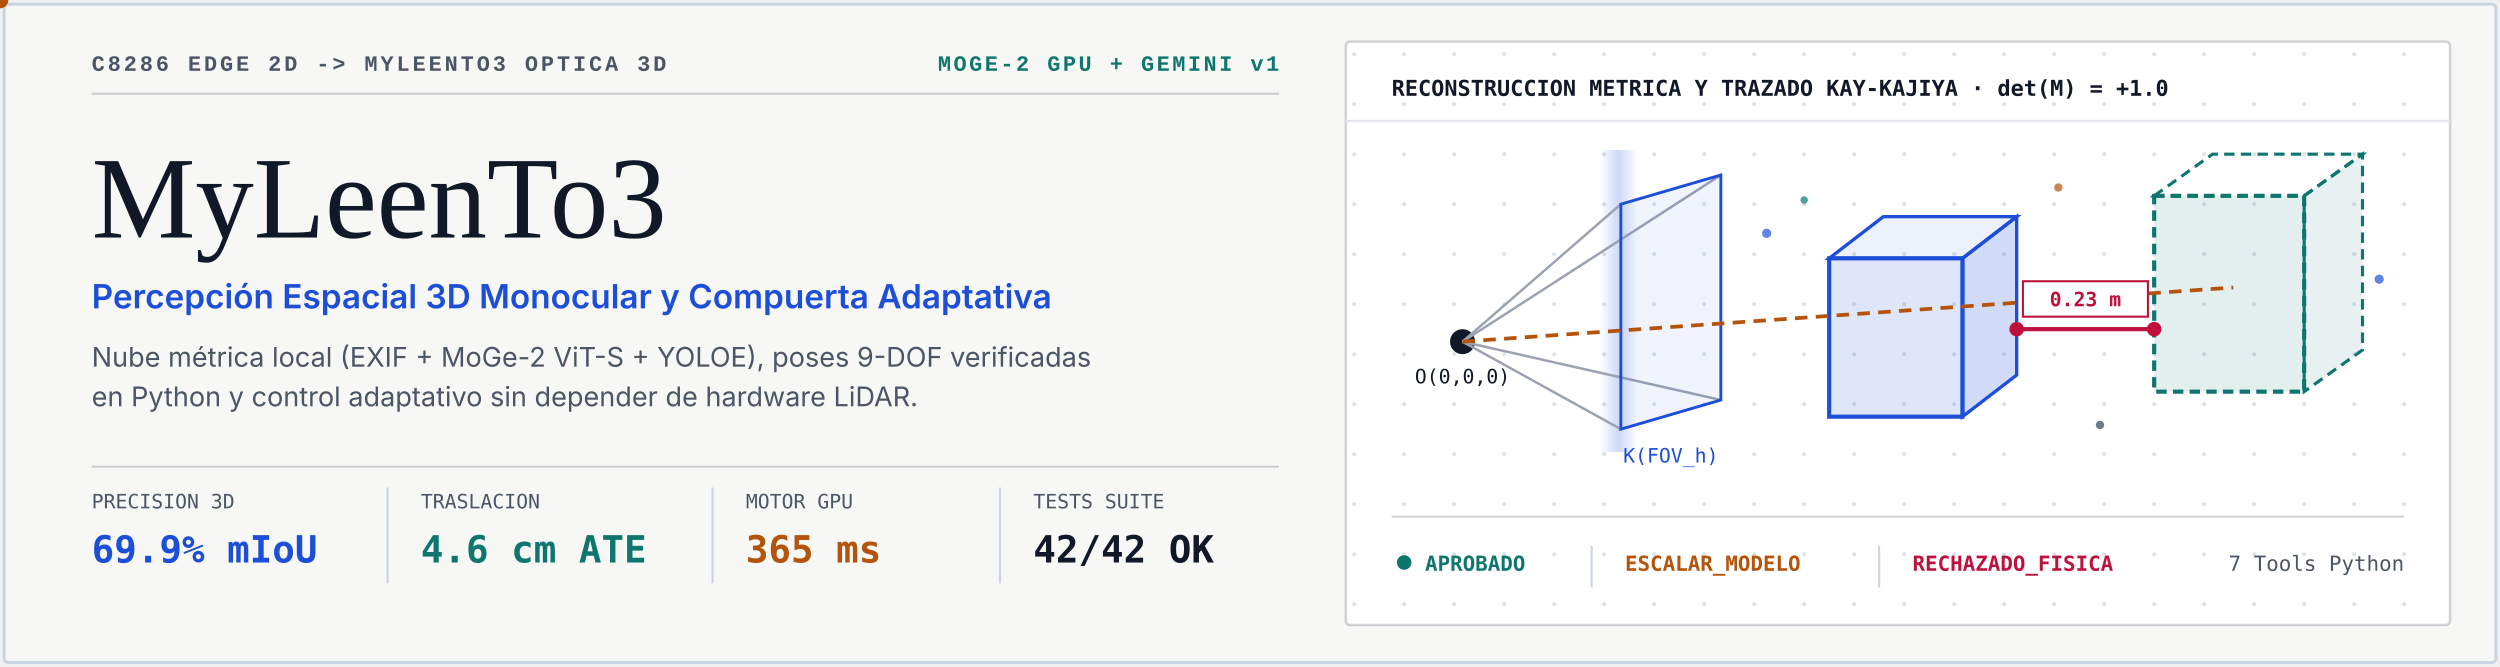
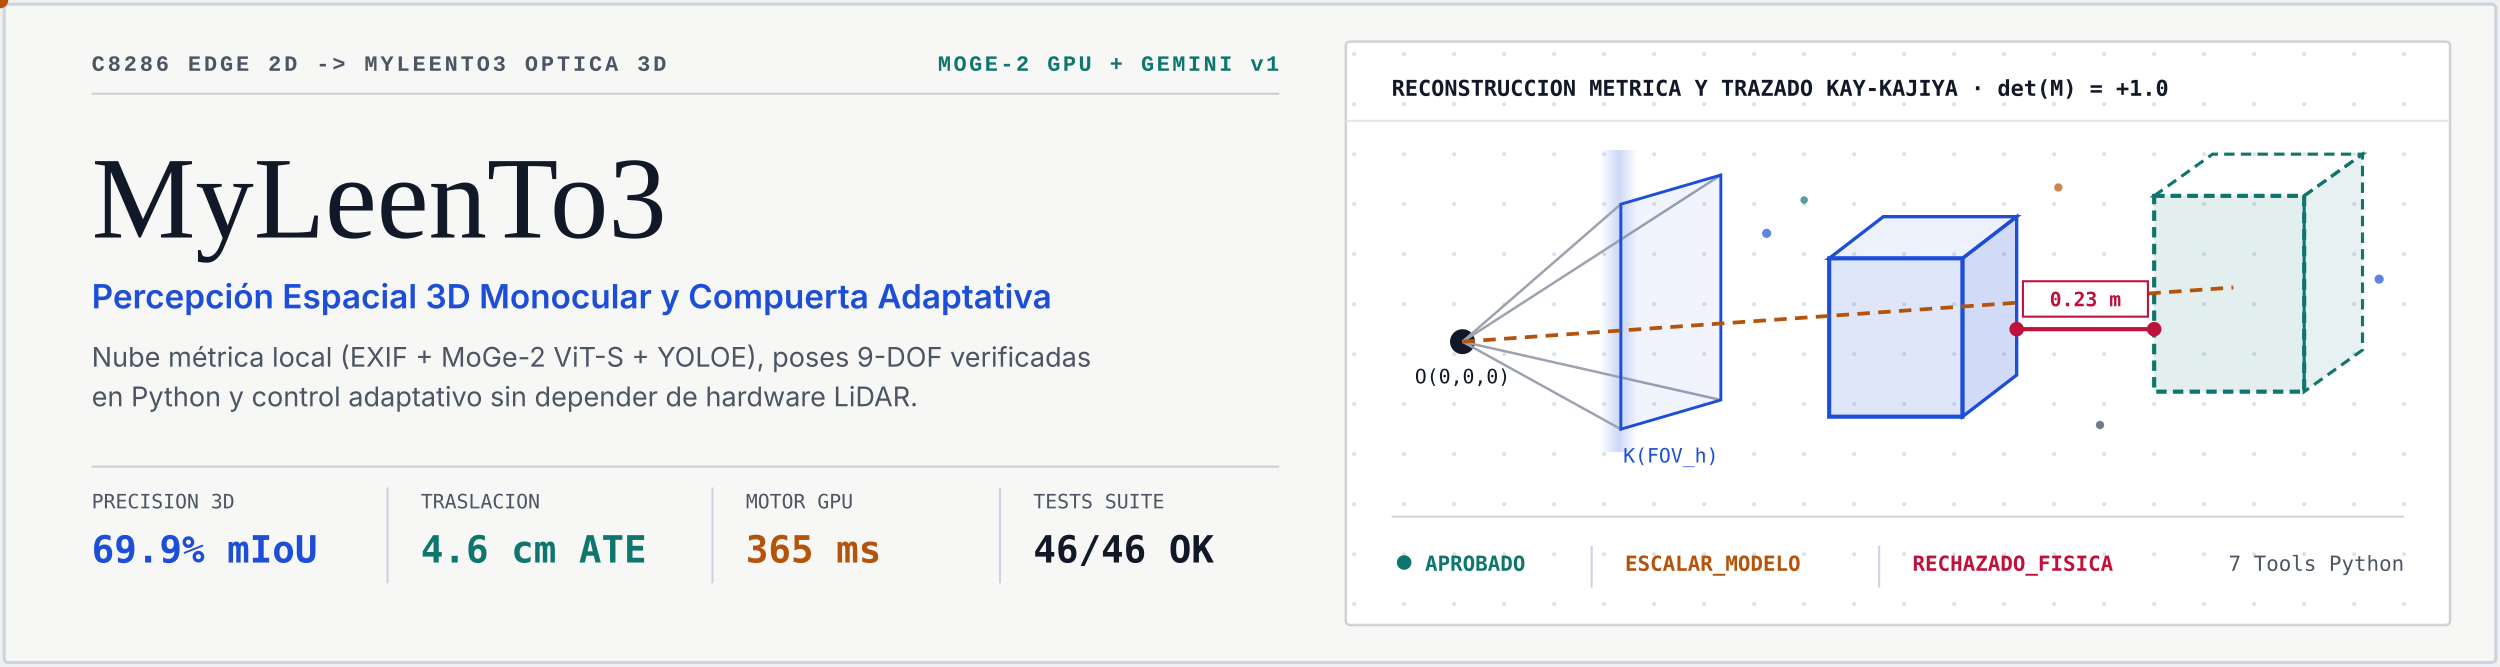
<svg xmlns="http://www.w3.org/2000/svg" viewBox="0 0 1200 320" width="1200" height="320" role="img" aria-label="MyLeenTo3 Animated Optical 3D Banner">
  <defs>
    <pattern id="metricGrid" width="24" height="24" patternUnits="userSpaceOnUse">
      <circle cx="2" cy="2" r="1" fill="#CBD5E1" opacity="0.8" />
    </pattern>
    <linearGradient id="scanSweep" x1="0" y1="0" x2="1" y2="0">
      <stop offset="0%" stop-color="#1D4ED8" stop-opacity="0" />
      <stop offset="50%" stop-color="#1D4ED8" stop-opacity="0.22" />
      <stop offset="100%" stop-color="#1D4ED8" stop-opacity="0" />
    </linearGradient>
    <style>
      .flow-ray {
        animation: rayDash 1.9s linear infinite;
      }
      @keyframes rayDash {
        from { stroke-dashoffset: 28; }
        to { stroke-dashoffset: 0; }
      }
    </style>
  </defs>
  <rect x="2" y="2" width="1196" height="316" rx="2" fill="#F7F7F5" stroke="#CBD5E1" stroke-width="1.5" />
  <text x="44" y="34" font-family="JetBrains Mono, Liberation Mono, monospace" font-size="10.5" font-weight="600" letter-spacing="1.4" fill="#4B5563">C8286 EDGE 2D  -&gt;  MYLEENTO3 OPTICA 3D</text>
  <text x="614" y="34" text-anchor="end" font-family="JetBrains Mono, Liberation Mono, monospace" font-size="10.5" font-weight="600" letter-spacing="1.2" fill="#0F766E">MOGE-2 GPU + GEMINI v1</text>
  <line x1="44" y1="45" x2="614" y2="45" stroke="#111827" stroke-opacity="0.18" stroke-width="1" />
-   <text x="44" y="114" font-family="Athene, Instrument Serif, Georgia, Liberation Serif, serif" font-size="56" font-weight="400" fill="#111827">MyLeenTo3</text>
+   <text x="44" y="114" font-family="Source Serif 4, Georgia, Liberation Serif, serif" font-size="56" font-weight="500" fill="#111827">MyLeenTo3</text>
  <text x="44" y="148" font-family="Inter, Liberation Sans, sans-serif" font-size="16" font-weight="600" fill="#1D4ED8">Percepción Espacial 3D Monocular y Compuerta Adaptativa</text>
  <text x="44" y="176" font-family="Inter, Liberation Sans, sans-serif" font-size="13" fill="#4B5563">Nube métrica local (EXIF + MoGe-2 ViT-S + YOLOE), poses 9-DOF verificadas</text>
  <text x="44" y="195" font-family="Inter, Liberation Sans, sans-serif" font-size="13" fill="#4B5563">en Python y control adaptativo sin depender de hardware LiDAR.</text>
  <line x1="44" y1="224" x2="614" y2="224" stroke="#111827" stroke-opacity="0.18" stroke-width="1" />
  <g transform="translate(44, 244)">
    <text x="0" y="0" font-family="JetBrains Mono, monospace" font-size="9.5" fill="#4B5563">PRECISION 3D</text>
    <text x="0" y="26" font-family="JetBrains Mono, monospace" font-size="18" font-weight="700" fill="#1D4ED8">69.9% mIoU</text>
    <line x1="142" y1="-10" x2="142" y2="36" stroke="#CBD5E1" stroke-width="1" />
    <text x="158" y="0" font-family="JetBrains Mono, monospace" font-size="9.5" fill="#4B5563">TRASLACION</text>
    <text x="158" y="26" font-family="JetBrains Mono, monospace" font-size="18" font-weight="700" fill="#0F766E">4.6 cm ATE</text>
    <line x1="298" y1="-10" x2="298" y2="36" stroke="#CBD5E1" stroke-width="1" />
    <text x="314" y="0" font-family="JetBrains Mono, monospace" font-size="9.5" fill="#4B5563">MOTOR GPU</text>
    <text x="314" y="26" font-family="JetBrains Mono, monospace" font-size="18" font-weight="700" fill="#B45309">365 ms</text>
    <line x1="436" y1="-10" x2="436" y2="36" stroke="#CBD5E1" stroke-width="1" />
    <text x="452" y="0" font-family="JetBrains Mono, monospace" font-size="9.5" fill="#4B5563">TESTS SUITE</text>
-     <text x="452" y="26" font-family="JetBrains Mono, monospace" font-size="18" font-weight="700" fill="#111827">42/42 OK</text>
+     <text x="452" y="26" font-family="JetBrains Mono, monospace" font-size="18" font-weight="700" fill="#111827">46/46 OK</text>
  </g>
  <rect x="646" y="20" width="530" height="280" rx="2" fill="#FFFFFF" stroke="#111827" stroke-opacity="0.18" stroke-width="1.2" />
  <rect x="646" y="20" width="530" height="280" rx="2" fill="url(#metricGrid)" opacity="0.85" />
  <text x="668" y="46" font-family="JetBrains Mono, monospace" font-size="10.5" font-weight="700" fill="#111827">RECONSTRUCCION METRICA Y TRAZADO KAY-KAJIYA · det(M) = +1.0</text>
  <line x1="646" y1="58" x2="1176" y2="58" stroke="#E2E5EA" stroke-width="1" />
  <g opacity="0.7">
    <circle cx="848" cy="112" r="2.2" fill="#1D4ED8">
      <animate attributeName="opacity" values="0.25;0.85;0.25" dur="2.8s" repeatCount="indefinite" />
    </circle>
    <circle cx="866" cy="96" r="1.8" fill="#0F766E">
      <animate attributeName="opacity" values="0.7;0.2;0.7" dur="3.4s" repeatCount="indefinite" />
    </circle>
    <circle cx="988" cy="90" r="2" fill="#B45309">
      <animate attributeName="opacity" values="0.3;0.9;0.3" dur="2.5s" repeatCount="indefinite" />
    </circle>
    <circle cx="1142" cy="134" r="2.2" fill="#1D4ED8">
      <animate attributeName="opacity" values="0.8;0.25;0.8" dur="3.1s" repeatCount="indefinite" />
    </circle>
    <circle cx="1008" cy="204" r="2" fill="#334155">
      <animate attributeName="opacity" values="0.25;0.8;0.25" dur="2.7s" repeatCount="indefinite" />
    </circle>
  </g>
  <rect x="768" y="72" width="18" height="145" fill="url(#scanSweep)">
    <animateTransform attributeName="transform" type="translate" values="0 0; 64 0; 0 0" dur="3.6s" repeatCount="indefinite" />
  </rect>
  <circle cx="702" cy="164" r="6" fill="#111827" />
  <text x="702" y="184" text-anchor="middle" font-family="JetBrains Mono, monospace" font-size="9.5" fill="#111827">O(0,0,0)</text>
  <line x1="702" y1="164" x2="778" y2="98" stroke="#9CA3AF" stroke-width="1.2" />
  <line x1="702" y1="164" x2="778" y2="206" stroke="#9CA3AF" stroke-width="1.2" />
  <line x1="702" y1="164" x2="826" y2="84" stroke="#9CA3AF" stroke-width="1.2" />
  <line x1="702" y1="164" x2="826" y2="192" stroke="#9CA3AF" stroke-width="1.2" />
  <polygon points="778,98 826,84 826,192 778,206" fill="#1D4ED8" fill-opacity="0.06" stroke="#1D4ED8" stroke-width="1.4" />
  <text x="802" y="222" text-anchor="middle" font-family="JetBrains Mono, monospace" font-size="9.5" fill="#1D4ED8">K(FOV_h)</text>
  <polygon points="878,124 942,124 942,200 878,200" fill="#1D4ED8" fill-opacity="0.14" stroke="#1D4ED8" stroke-width="2" />
  <polygon points="878,124 904,104 968,104 942,124" fill="#1D4ED8" fill-opacity="0.08" stroke="#1D4ED8" stroke-width="1.6" />
  <polygon points="942,124 968,104 968,180 942,200" fill="#1D4ED8" fill-opacity="0.20" stroke="#1D4ED8" stroke-width="1.6" />
  <polygon points="1034,94 1106,94 1106,188 1034,188" fill="#0F766E" fill-opacity="0.12" stroke="#0F766E" stroke-width="2" stroke-dasharray="5 3" />
  <polygon points="1034,94 1062,74 1134,74 1106,94" fill="none" stroke="#0F766E" stroke-width="1.5" stroke-dasharray="5 3" />
  <polygon points="1106,94 1134,74 1134,168 1106,188" fill="#0F766E" fill-opacity="0.10" stroke="#0F766E" stroke-width="1.5" stroke-dasharray="5 3" />
  <line x1="702" y1="164" x2="1072" y2="138" stroke="#B45309" stroke-width="1.8" stroke-dasharray="6 4" class="flow-ray" />
  <circle r="4" fill="#B45309">
    <animateMotion path="M702,164 L1072,138" dur="2.2s" repeatCount="indefinite" />
  </circle>
  <line x1="968" y1="158" x2="1034" y2="158" stroke="#BE123C" stroke-width="2" />
  <circle cx="968" cy="158" r="3.5" fill="#BE123C" />
  <circle cx="1034" cy="158" r="3.5" fill="#BE123C" />
  <rect x="971" y="135" width="60" height="17" fill="#FFFFFF" stroke="#BE123C" />
  <text x="1001" y="147" text-anchor="middle" font-family="JetBrains Mono, monospace" font-size="9.5" font-weight="700" fill="#BE123C">0.23 m</text>
  <line x1="668" y1="248" x2="1154" y2="248" stroke="#111827" stroke-opacity="0.18" stroke-width="1" />
  <g transform="translate(668, 274)">
    <circle cx="6" cy="-4" r="3.5" fill="#0F766E">
      <animate attributeName="opacity" values="1;0.2;1" dur="2.4s" repeatCount="indefinite" />
    </circle>
    <text x="16" y="0" font-family="JetBrains Mono, monospace" font-size="10" font-weight="700" fill="#0F766E">APROBADO</text>
    <line x1="96" y1="-12" x2="96" y2="8" stroke="#CBD5E1" />
    <text x="112" y="0" font-family="JetBrains Mono, monospace" font-size="10" font-weight="700" fill="#B45309">ESCALAR_MODELO</text>
    <line x1="234" y1="-12" x2="234" y2="8" stroke="#CBD5E1" />
    <text x="250" y="0" font-family="JetBrains Mono, monospace" font-size="10" font-weight="700" fill="#BE123C">RECHAZADO_FISICA</text>
    <text x="486" y="0" text-anchor="end" font-family="JetBrains Mono, monospace" font-size="10" fill="#4B5563">7 Tools Python</text>
  </g>
</svg>
